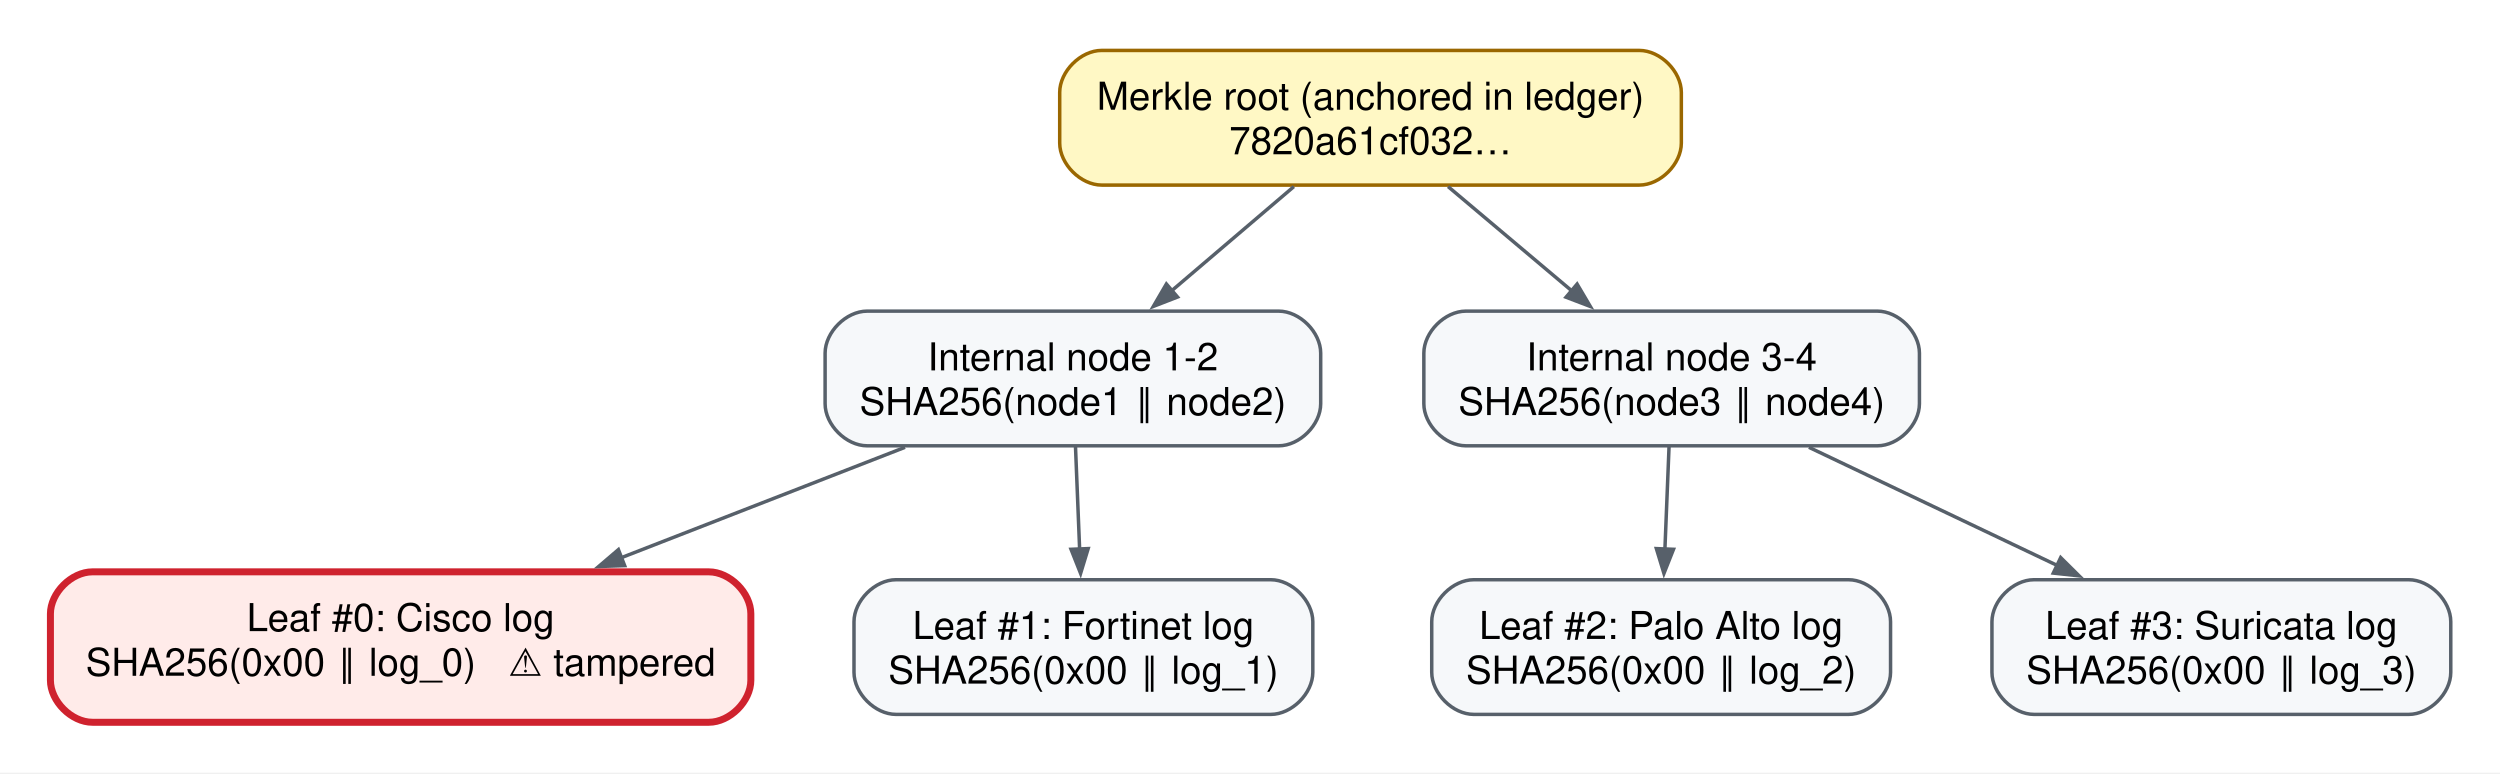
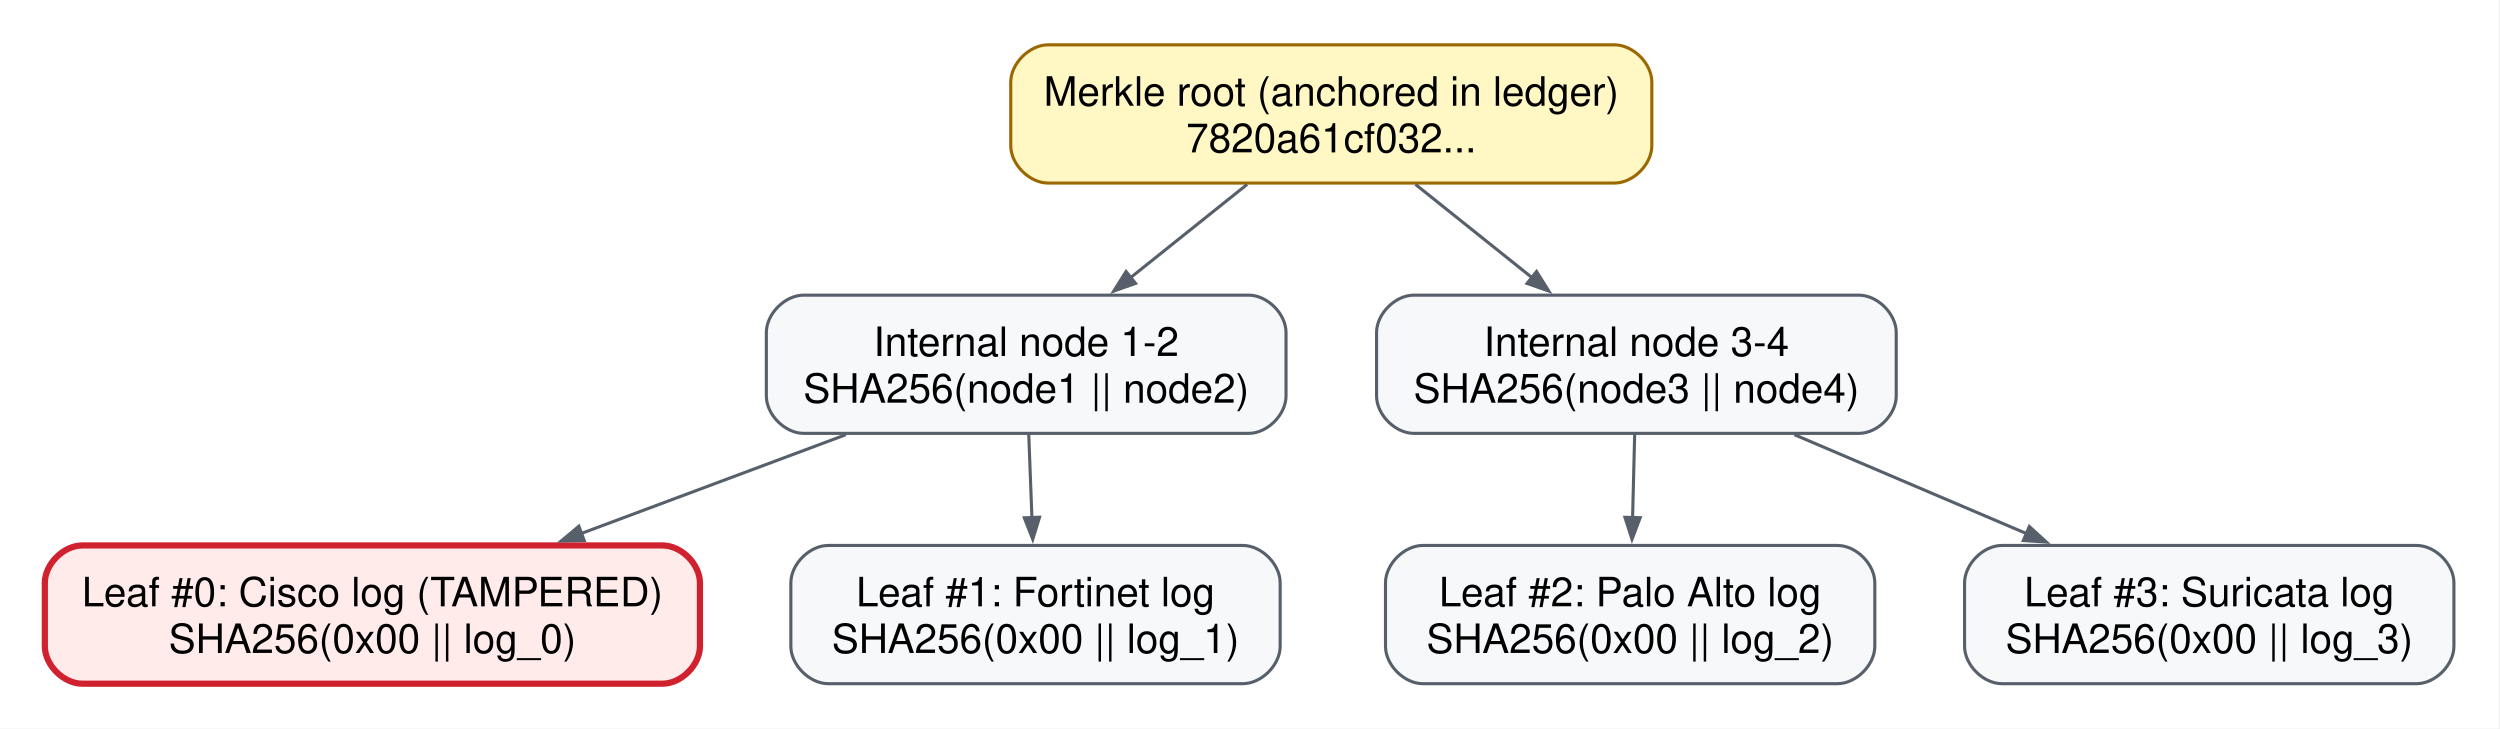
- <svg xmlns="http://www.w3.org/2000/svg" width="714pt" height="221pt" viewBox="0.00 0.00 714.00 221.00">
-   <g id="graph0" class="graph" transform="scale(1 1) rotate(0) translate(14.4 206.28)">
-     <polygon fill="white" stroke="none" points="-14.4,14.4 -14.4,-206.28 699.94,-206.28 699.94,14.4 -14.4,14.4" />
+ <svg xmlns="http://www.w3.org/2000/svg" width="803pt" height="234pt" viewBox="0.00 0.00 803.00 234.00">
+   <g id="graph0" class="graph" transform="scale(1 1) rotate(0) translate(14.4 219.6)">
+     <polygon fill="white" stroke="none" points="-14.4,14.4 -14.4,-219.6 788.19,-219.6 788.19,14.4 -14.4,14.4" />
    <g id="node1" class="node">
-       <path fill="#fff8c5" stroke="#9a6700" d="M453.79,-191.88C453.79,-191.88 300.25,-191.88 300.25,-191.88 294.25,-191.88 288.25,-185.88 288.25,-179.88 288.25,-179.88 288.25,-165.42 288.25,-165.42 288.25,-159.42 294.25,-153.42 300.25,-153.42 300.25,-153.42 453.79,-153.42 453.79,-153.42 459.79,-153.42 465.79,-159.42 465.79,-165.42 465.79,-165.42 465.79,-179.88 465.79,-179.88 465.79,-185.88 459.79,-191.88 453.79,-191.88" />
-       <text xml:space="preserve" text-anchor="middle" x="377.02" y="-174.95" font-family="Helvetica,sans-Serif" font-size="11.00">Merkle root (anchored in ledger)</text>
-       <text xml:space="preserve" text-anchor="middle" x="377.02" y="-162.2" font-family="Helvetica,sans-Serif" font-size="11.00">7820a61cf032…</text>
+       <path fill="#fff8c5" stroke="#9a6700" d="M504.17,-205.2C504.17,-205.2 322.25,-205.2 322.25,-205.2 316.25,-205.2 310.25,-199.2 310.25,-193.2 310.25,-193.2 310.25,-172.8 310.25,-172.8 310.25,-166.8 316.25,-160.8 322.25,-160.8 322.25,-160.8 504.17,-160.8 504.17,-160.8 510.17,-160.8 516.17,-166.8 516.17,-172.8 516.17,-172.8 516.17,-193.2 516.17,-193.2 516.17,-199.2 510.17,-205.2 504.17,-205.2" />
+       <text xml:space="preserve" text-anchor="middle" x="413.21" y="-185.65" font-family="Helvetica,sans-Serif" font-size="13.00">Merkle root (anchored in ledger)</text>
+       <text xml:space="preserve" text-anchor="middle" x="413.21" y="-170.65" font-family="Helvetica,sans-Serif" font-size="13.00">7820a61cf032...</text>
    </g>
    <g id="node2" class="node">
-       <path fill="#f6f8fa" stroke="#57606a" d="M350.79,-117.42C350.79,-117.42 233.25,-117.42 233.25,-117.42 227.25,-117.42 221.25,-111.42 221.25,-105.42 221.25,-105.42 221.25,-90.96 221.25,-90.96 221.25,-84.96 227.25,-78.96 233.25,-78.96 233.25,-78.96 350.79,-78.96 350.79,-78.96 356.79,-78.96 362.79,-84.96 362.79,-90.96 362.79,-90.96 362.79,-105.42 362.79,-105.42 362.79,-111.42 356.79,-117.42 350.79,-117.42" />
-       <text xml:space="preserve" text-anchor="middle" x="292.02" y="-100.49" font-family="Helvetica,sans-Serif" font-size="11.00">Internal node 1-2</text>
-       <text xml:space="preserve" text-anchor="middle" x="292.02" y="-87.74" font-family="Helvetica,sans-Serif" font-size="11.00">SHA256(node1 ‖ node2)</text>
+       <path fill="#f6f8fa" stroke="#57606a" d="M386.67,-124.8C386.67,-124.8 243.75,-124.8 243.75,-124.8 237.75,-124.8 231.75,-118.8 231.75,-112.8 231.75,-112.8 231.75,-92.4 231.75,-92.4 231.75,-86.4 237.75,-80.4 243.75,-80.4 243.75,-80.4 386.67,-80.4 386.67,-80.4 392.67,-80.4 398.67,-86.4 398.67,-92.4 398.67,-92.4 398.67,-112.8 398.67,-112.8 398.67,-118.8 392.67,-124.8 386.67,-124.8" />
+       <text xml:space="preserve" text-anchor="middle" x="315.21" y="-105.25" font-family="Helvetica,sans-Serif" font-size="13.00">Internal node 1-2</text>
+       <text xml:space="preserve" text-anchor="middle" x="315.21" y="-90.25" font-family="Helvetica,sans-Serif" font-size="13.00">SHA256(node1 || node2)</text>
    </g>
    <g id="edge1" class="edge">
-       <path fill="none" stroke="#57606a" d="M355.13,-152.99C344.52,-143.95 331.65,-132.98 320.31,-123.31" />
-       <polygon fill="#57606a" stroke="#57606a" points="321.9,-121.45 314.99,-118.77 318.72,-125.17 321.9,-121.45" />
+       <path fill="none" stroke="#57606a" d="M386.17,-160.37C374.6,-151.11 360.98,-140.21 348.77,-130.45" />
+       <polygon fill="#57606a" stroke="#57606a" points="350.34,-128.57 343.34,-126.11 347.28,-132.39 350.34,-128.57" />
    </g>
    <g id="node3" class="node">
-       <path fill="#f6f8fa" stroke="#57606a" d="M521.79,-117.42C521.79,-117.42 404.25,-117.42 404.25,-117.42 398.25,-117.42 392.25,-111.42 392.25,-105.42 392.25,-105.42 392.25,-90.96 392.25,-90.96 392.25,-84.96 398.25,-78.96 404.25,-78.96 404.25,-78.96 521.79,-78.96 521.79,-78.96 527.79,-78.96 533.79,-84.96 533.79,-90.96 533.79,-90.96 533.79,-105.42 533.79,-105.42 533.79,-111.42 527.79,-117.42 521.79,-117.42" />
-       <text xml:space="preserve" text-anchor="middle" x="463.02" y="-100.49" font-family="Helvetica,sans-Serif" font-size="11.00">Internal node 3-4</text>
-       <text xml:space="preserve" text-anchor="middle" x="463.02" y="-87.74" font-family="Helvetica,sans-Serif" font-size="11.00">SHA256(node3 ‖ node4)</text>
+       <path fill="#f6f8fa" stroke="#57606a" d="M582.67,-124.8C582.67,-124.8 439.75,-124.8 439.75,-124.8 433.75,-124.8 427.75,-118.8 427.75,-112.8 427.75,-112.8 427.75,-92.4 427.75,-92.4 427.75,-86.4 433.75,-80.4 439.75,-80.4 439.75,-80.4 582.67,-80.4 582.67,-80.4 588.67,-80.4 594.67,-86.4 594.67,-92.4 594.67,-92.4 594.67,-112.8 594.67,-112.8 594.67,-118.8 588.67,-124.8 582.67,-124.8" />
+       <text xml:space="preserve" text-anchor="middle" x="511.21" y="-105.25" font-family="Helvetica,sans-Serif" font-size="13.00">Internal node 3-4</text>
+       <text xml:space="preserve" text-anchor="middle" x="511.21" y="-90.25" font-family="Helvetica,sans-Serif" font-size="13.00">SHA256(node3 || node4)</text>
    </g>
    <g id="edge2" class="edge">
-       <path fill="none" stroke="#57606a" d="M399.17,-152.99C410,-143.86 423.17,-132.77 434.72,-123.03" />
-       <polygon fill="#57606a" stroke="#57606a" points="436.02,-125.15 439.79,-118.76 432.86,-121.4 436.02,-125.15" />
+       <path fill="none" stroke="#57606a" d="M440.25,-160.37C451.82,-151.11 465.44,-140.21 477.65,-130.45" />
+       <polygon fill="#57606a" stroke="#57606a" points="479.14,-132.39 483.08,-126.11 476.08,-128.57 479.14,-132.39" />
    </g>
    <g id="node4" class="node">
-       <path fill="#ffebe9" stroke="#cf222e" stroke-width="2" d="M188.04,-42.96C188.04,-42.96 12,-42.96 12,-42.96 6,-42.96 0,-36.96 0,-30.96 0,-30.96 0,-12 0,-12 0,-6 6,0 12,0 12,0 188.04,0 188.04,0 194.04,0 200.04,-6 200.04,-12 200.04,-12 200.04,-30.96 200.04,-30.96 200.04,-36.96 194.04,-42.96 188.04,-42.96" />
-       <text xml:space="preserve" text-anchor="middle" x="100.02" y="-26.03" font-family="Helvetica,sans-Serif" font-size="11.00">Leaf #0: Cisco log</text>
-       <text xml:space="preserve" text-anchor="middle" x="100.02" y="-13.28" font-family="Helvetica,sans-Serif" font-size="11.00">SHA256(0x00 ‖ log_0)   ⚠ tampered</text>
+       <path fill="#ffebe9" stroke="#cf222e" stroke-width="2" d="M198.42,-44.4C198.42,-44.4 12,-44.4 12,-44.4 6,-44.4 0,-38.4 0,-32.4 0,-32.4 0,-12 0,-12 0,-6 6,0 12,0 12,0 198.42,0 198.42,0 204.42,0 210.42,-6 210.42,-12 210.42,-12 210.42,-32.4 210.42,-32.4 210.42,-38.4 204.42,-44.4 198.42,-44.4" />
+       <text xml:space="preserve" text-anchor="middle" x="105.21" y="-24.85" font-family="Helvetica,sans-Serif" font-size="13.00">Leaf #0: Cisco log (TAMPERED)</text>
+       <text xml:space="preserve" text-anchor="middle" x="105.21" y="-9.85" font-family="Helvetica,sans-Serif" font-size="13.00">SHA256(0x00 || log_0)</text>
    </g>
    <g id="edge3" class="edge">
-       <path fill="none" stroke="#57606a" d="M244.07,-78.53C219.5,-68.97 189.28,-57.21 162.87,-46.94" />
-       <polygon fill="#57606a" stroke="#57606a" points="164,-44.74 156.58,-44.49 162.22,-49.31 164,-44.74" />
+       <path fill="none" stroke="#57606a" d="M257.27,-79.97C230.97,-70.15 199.71,-58.48 172.39,-48.28" />
+       <polygon fill="#57606a" stroke="#57606a" points="173.25,-45.99 165.84,-45.83 171.54,-50.58 173.25,-45.99" />
    </g>
    <g id="node5" class="node">
-       <path fill="#f6f8fa" stroke="#57606a" d="M348.54,-40.71C348.54,-40.71 241.5,-40.71 241.5,-40.71 235.5,-40.71 229.5,-34.71 229.5,-28.71 229.5,-28.71 229.5,-14.25 229.5,-14.25 229.5,-8.25 235.5,-2.25 241.5,-2.25 241.5,-2.25 348.54,-2.25 348.54,-2.25 354.54,-2.25 360.54,-8.25 360.54,-14.25 360.54,-14.25 360.54,-28.71 360.54,-28.71 360.54,-34.71 354.54,-40.71 348.54,-40.71" />
-       <text xml:space="preserve" text-anchor="middle" x="295.02" y="-23.78" font-family="Helvetica,sans-Serif" font-size="11.00">Leaf #1: Fortinet log</text>
-       <text xml:space="preserve" text-anchor="middle" x="295.02" y="-11.03" font-family="Helvetica,sans-Serif" font-size="11.00">SHA256(0x00 ‖ log_1)</text>
+       <path fill="#f6f8fa" stroke="#57606a" d="M384.79,-44.4C384.79,-44.4 251.62,-44.4 251.62,-44.4 245.62,-44.4 239.62,-38.4 239.62,-32.4 239.62,-32.4 239.62,-12 239.62,-12 239.62,-6 245.62,0 251.62,0 251.62,0 384.79,0 384.79,0 390.79,0 396.79,-6 396.79,-12 396.79,-12 396.79,-32.4 396.79,-32.4 396.79,-38.4 390.79,-44.4 384.79,-44.4" />
+       <text xml:space="preserve" text-anchor="middle" x="318.21" y="-24.85" font-family="Helvetica,sans-Serif" font-size="13.00">Leaf #1: Fortinet log</text>
+       <text xml:space="preserve" text-anchor="middle" x="318.21" y="-9.85" font-family="Helvetica,sans-Serif" font-size="13.00">SHA256(0x00 || log_1)</text>
    </g>
    <g id="edge4" class="edge">
-       <path fill="none" stroke="#57606a" d="M292.76,-78.72C293.12,-69.83 293.55,-59.01 293.95,-49.23" />
-       <polygon fill="#57606a" stroke="#57606a" points="296.38,-49.6 294.22,-42.51 291.49,-49.4 296.38,-49.6" />
+       <path fill="none" stroke="#57606a" d="M316.03,-80.18C316.35,-71.86 316.72,-62.19 317.06,-53.21" />
+       <polygon fill="#57606a" stroke="#57606a" points="319.5,-53.47 317.32,-46.38 314.61,-53.28 319.5,-53.47" />
    </g>
    <g id="node6" class="node">
-       <path fill="#f6f8fa" stroke="#57606a" d="M513.54,-40.71C513.54,-40.71 406.5,-40.71 406.5,-40.71 400.5,-40.71 394.5,-34.71 394.5,-28.71 394.5,-28.71 394.5,-14.25 394.5,-14.25 394.5,-8.25 400.5,-2.25 406.5,-2.25 406.5,-2.25 513.54,-2.25 513.54,-2.25 519.54,-2.25 525.54,-8.25 525.54,-14.25 525.54,-14.25 525.54,-28.71 525.54,-28.71 525.54,-34.71 519.54,-40.71 513.54,-40.71" />
-       <text xml:space="preserve" text-anchor="middle" x="460.02" y="-23.78" font-family="Helvetica,sans-Serif" font-size="11.00">Leaf #2: Palo Alto log</text>
-       <text xml:space="preserve" text-anchor="middle" x="460.02" y="-11.03" font-family="Helvetica,sans-Serif" font-size="11.00">SHA256(0x00 ‖ log_2)</text>
+       <path fill="#f6f8fa" stroke="#57606a" d="M575.79,-44.4C575.79,-44.4 442.62,-44.4 442.62,-44.4 436.62,-44.4 430.62,-38.4 430.62,-32.4 430.62,-32.4 430.62,-12 430.62,-12 430.62,-6 436.62,0 442.62,0 442.62,0 575.79,0 575.79,0 581.79,0 587.79,-6 587.79,-12 587.79,-12 587.79,-32.4 587.79,-32.4 587.79,-38.4 581.79,-44.4 575.79,-44.4" />
+       <text xml:space="preserve" text-anchor="middle" x="509.21" y="-24.85" font-family="Helvetica,sans-Serif" font-size="13.00">Leaf #2: Palo Alto log</text>
+       <text xml:space="preserve" text-anchor="middle" x="509.21" y="-9.85" font-family="Helvetica,sans-Serif" font-size="13.00">SHA256(0x00 || log_2)</text>
    </g>
    <g id="edge5" class="edge">
-       <path fill="none" stroke="#57606a" d="M462.28,-78.72C461.92,-69.83 461.49,-59.01 461.09,-49.23" />
-       <polygon fill="#57606a" stroke="#57606a" points="463.55,-49.4 460.82,-42.51 458.66,-49.6 463.55,-49.4" />
+       <path fill="none" stroke="#57606a" d="M510.66,-80.18C510.45,-71.86 510.2,-62.19 509.98,-53.21" />
+       <polygon fill="#57606a" stroke="#57606a" points="512.43,-53.32 509.8,-46.38 507.53,-53.44 512.43,-53.32" />
    </g>
    <g id="node7" class="node">
-       <path fill="#f6f8fa" stroke="#57606a" d="M673.54,-40.71C673.54,-40.71 566.5,-40.71 566.5,-40.71 560.5,-40.71 554.5,-34.71 554.5,-28.71 554.5,-28.71 554.5,-14.25 554.5,-14.25 554.5,-8.25 560.5,-2.25 566.5,-2.25 566.5,-2.25 673.54,-2.25 673.54,-2.25 679.54,-2.25 685.54,-8.25 685.54,-14.25 685.54,-14.25 685.54,-28.71 685.54,-28.71 685.54,-34.71 679.54,-40.71 673.54,-40.71" />
-       <text xml:space="preserve" text-anchor="middle" x="620.02" y="-23.78" font-family="Helvetica,sans-Serif" font-size="11.00">Leaf #3: Suricata log</text>
-       <text xml:space="preserve" text-anchor="middle" x="620.02" y="-11.03" font-family="Helvetica,sans-Serif" font-size="11.00">SHA256(0x00 ‖ log_3)</text>
+       <path fill="#f6f8fa" stroke="#57606a" d="M761.8,-44.4C761.8,-44.4 628.62,-44.4 628.62,-44.4 622.62,-44.4 616.62,-38.4 616.62,-32.4 616.62,-32.4 616.62,-12 616.62,-12 616.62,-6 622.62,0 628.62,0 628.62,0 761.8,0 761.8,0 767.8,0 773.8,-6 773.8,-12 773.8,-12 773.8,-32.4 773.8,-32.4 773.8,-38.4 767.8,-44.4 761.8,-44.4" />
+       <text xml:space="preserve" text-anchor="middle" x="695.21" y="-24.85" font-family="Helvetica,sans-Serif" font-size="13.00">Leaf #3: Suricata log</text>
+       <text xml:space="preserve" text-anchor="middle" x="695.21" y="-9.85" font-family="Helvetica,sans-Serif" font-size="13.00">SHA256(0x00 || log_3)</text>
    </g>
    <g id="edge6" class="edge">
-       <path fill="none" stroke="#57606a" d="M502.23,-78.53C523.78,-68.28 550.64,-55.5 573.26,-44.73" />
-       <polygon fill="#57606a" stroke="#57606a" points="574.13,-47.03 579.4,-41.81 572.02,-42.61 574.13,-47.03" />
+       <path fill="none" stroke="#57606a" d="M561.98,-79.97C585.11,-70.11 612.63,-58.39 636.63,-48.16" />
+       <polygon fill="#57606a" stroke="#57606a" points="637.42,-50.49 642.9,-45.49 635.5,-45.98 637.42,-50.49" />
    </g>
  </g>
</svg>
